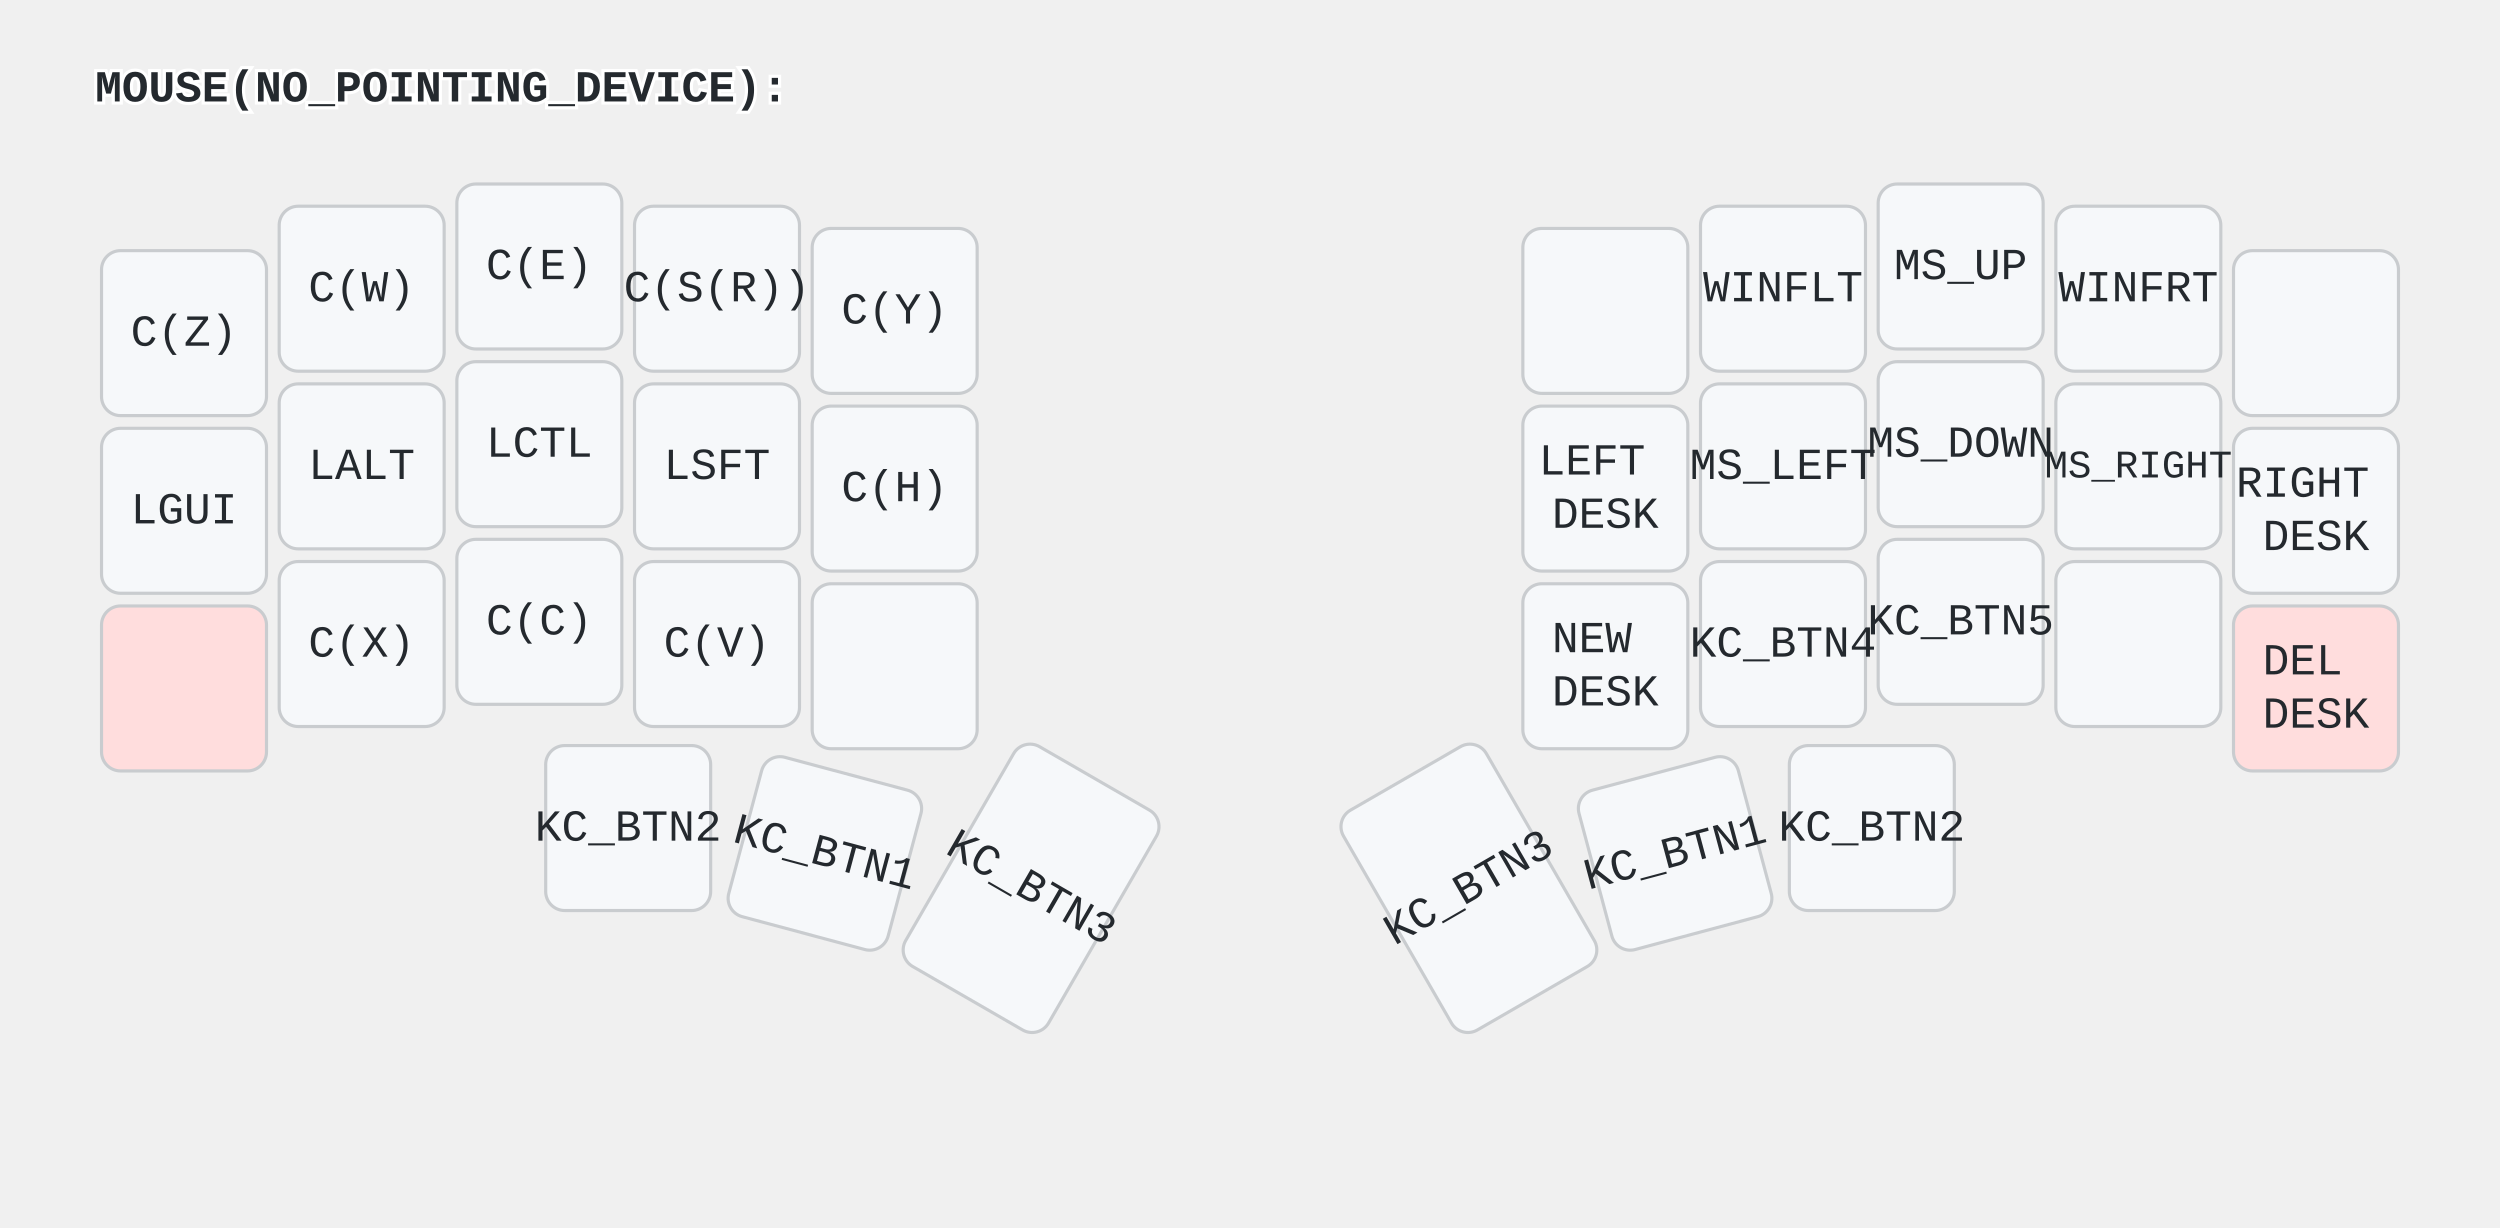
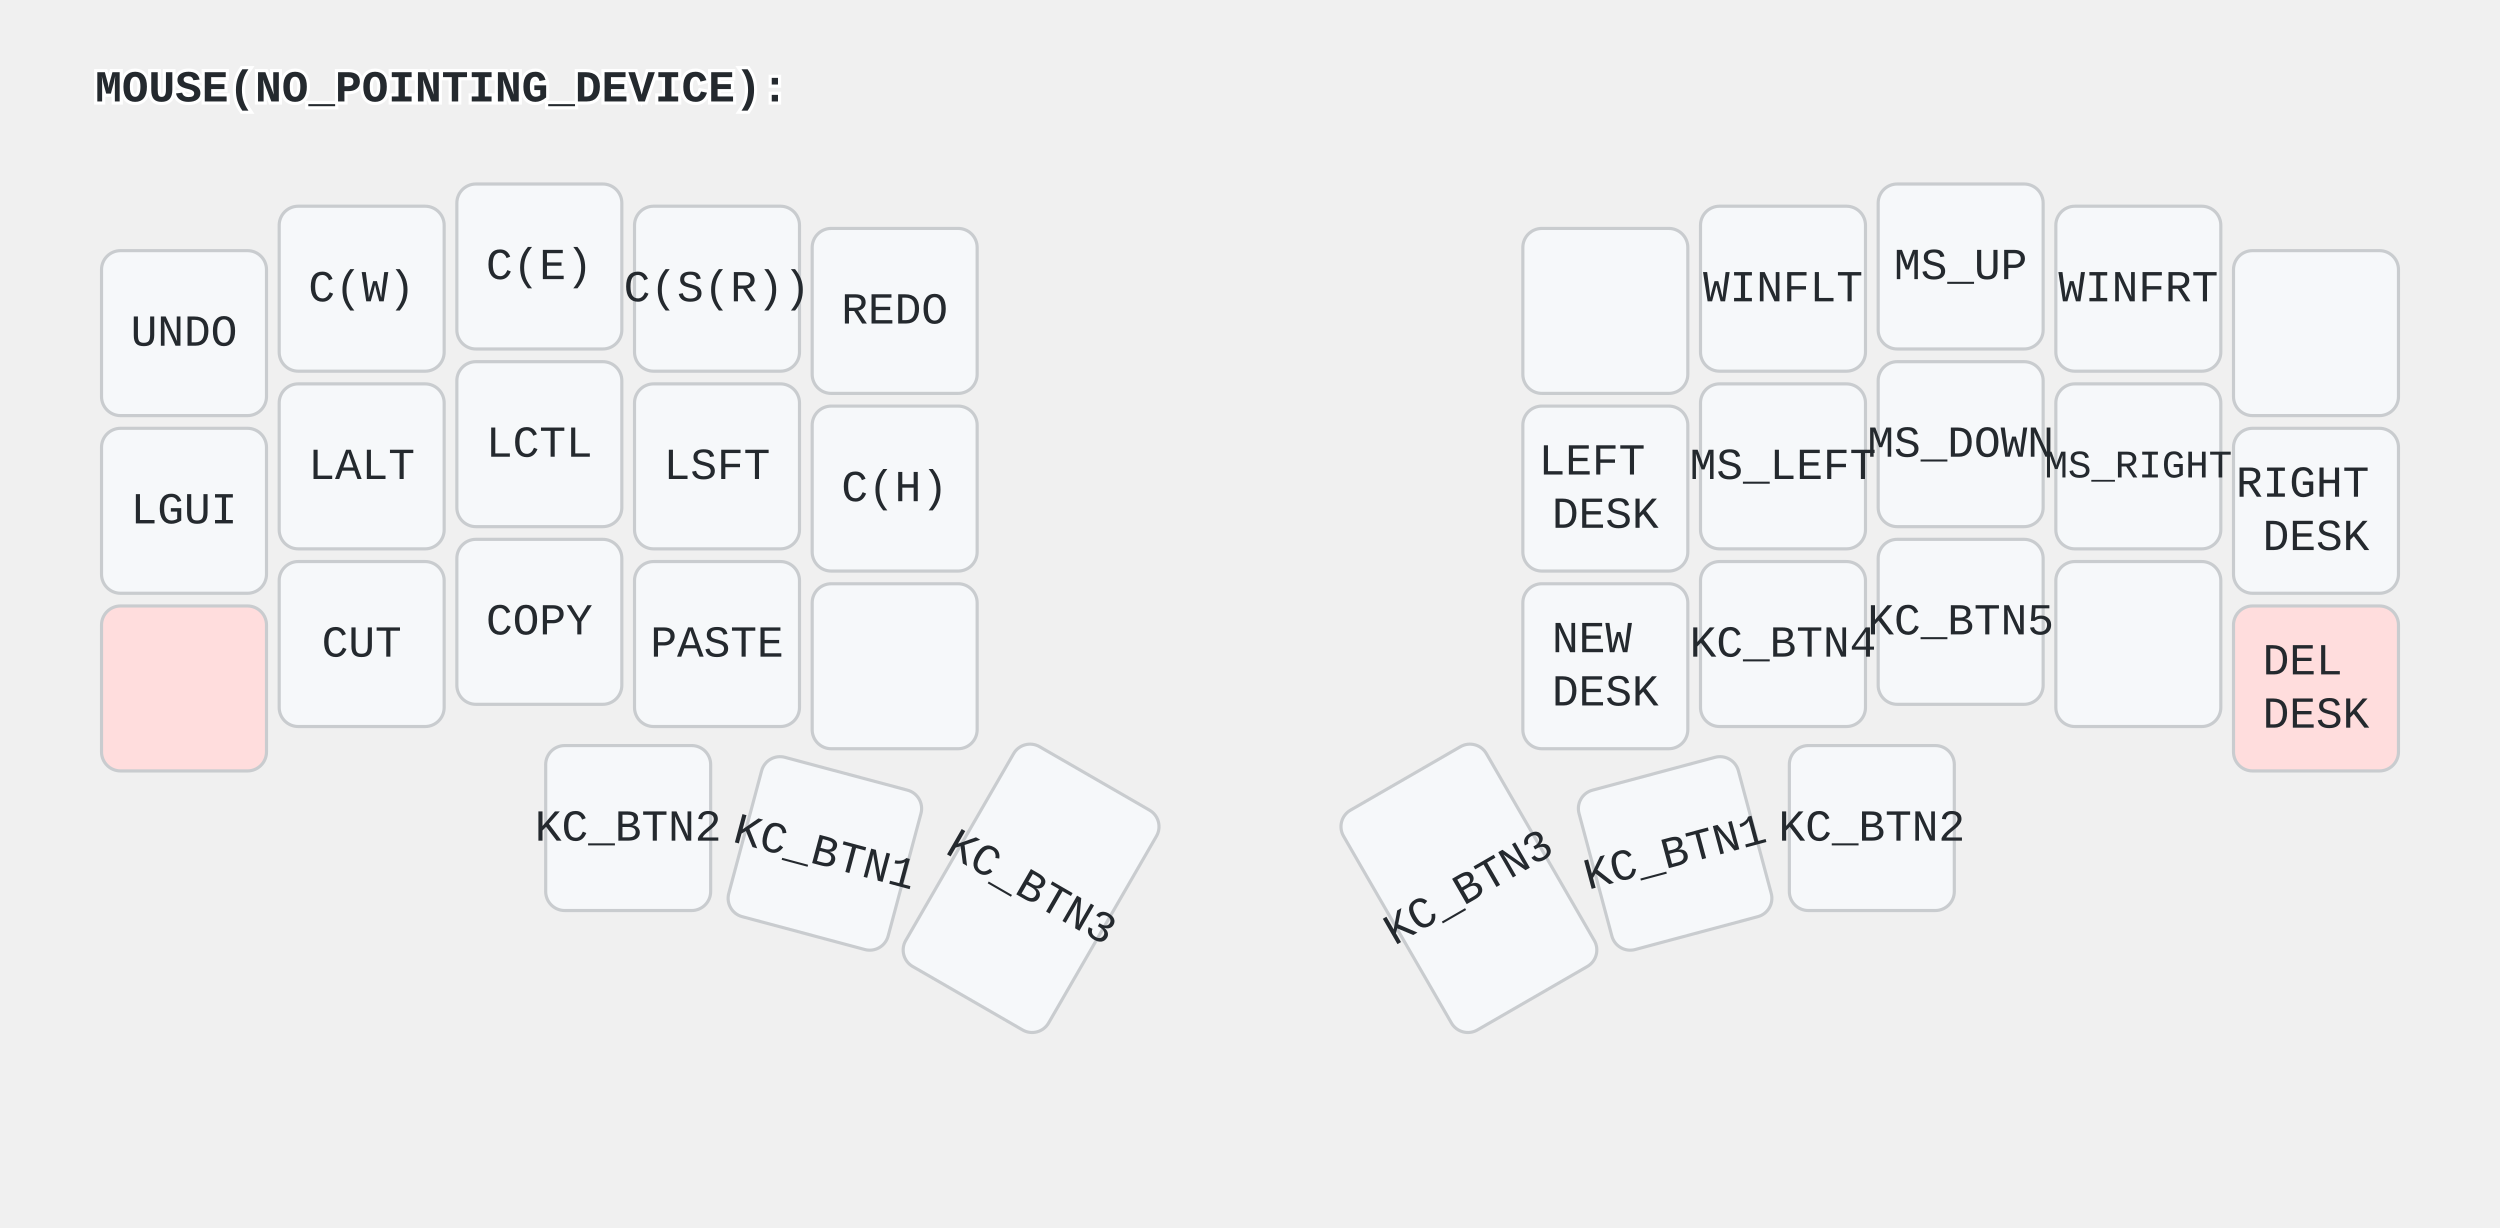
<svg xmlns="http://www.w3.org/2000/svg" width="788" height="387" viewBox="0 0 788 387" class="keymap">
  <style>/* inherit to force styles through use tags */
svg path {
    fill: inherit;
}

/* font and background color specifications */
svg.keymap {
    font-family: SFMono-Regular,Consolas,Liberation Mono,Menlo,monospace;
    font-size: 14px;
    font-kerning: normal;
    text-rendering: optimizeLegibility;
    fill: #24292e;
}

/* default key styling */
rect.key {
    fill: #f6f8fa;
}

rect.key, rect.combo {
    stroke: #c9cccf;
    stroke-width: 1;
}

/* default key side styling, only used is draw_key_sides is set */
rect.side {
    filter: brightness(90%);
}

/* color accent for combo boxes */
rect.combo, rect.combo-separate {
    fill: #cdf;
}

/* color accent for held keys */
rect.held, rect.combo.held {
    fill: #fdd;
}

/* color accent for ghost (optional) keys */
rect.ghost, rect.combo.ghost {
    stroke-dasharray: 4, 4;
    stroke-width: 2;
}

text {
    text-anchor: middle;
    dominant-baseline: middle;
}

/* styling for layer labels */
text.label {
    font-weight: bold;
    text-anchor: start;
    stroke: white;
    stroke-width: 2;
    paint-order: stroke;
}

/* styling for combo tap, and key hold/shifted label text */
text.combo, text.hold, text.shifted {
    font-size: 11px;
}

text.hold {
    text-anchor: middle;
    dominant-baseline: auto;
}

text.shifted {
    text-anchor: middle;
    dominant-baseline: hanging;
}

/* styling for hold/shifted label text in combo box */
text.combo.hold, text.combo.shifted {
    font-size: 8px;
}

/* lighter symbol for transparent keys */
text.trans {
    fill: #7b7e81;
}

/* styling for combo dendrons */
path.combo {
    stroke-width: 1;
    stroke: gray;
    fill: none;
}

/* Start Tabler Icons Cleanup */
/* cannot use height/width with glyphs */
.icon-tabler &gt; path {
    fill: inherit;
    stroke: inherit;
    stroke-width: 2;
}
/* hide tabler's default box */
.icon-tabler &gt; path[stroke="none"][fill="none"] {
    visibility: hidden;
}
/* End Tabler Icons Cleanup */
</style>
  <g transform="translate(30, 0)" class="layer-MOUSE(NO_POINTING_DEVICE)">
    <text x="0" y="28" class="label">MOUSE(NO_POINTING_DEVICE):</text>
    <g transform="translate(0, 56)">
      <g transform="translate(28, 49)" class="key keypos-0">
        <rect rx="6" ry="6" x="-26" y="-26" width="52" height="52" class="key" />
-         <text x="0" y="0" class="key tap">C(Z)</text>
+         <text x="0" y="0" class="key tap">UNDO</text>
      </g>
      <g transform="translate(84, 35)" class="key keypos-1">
        <rect rx="6" ry="6" x="-26" y="-26" width="52" height="52" class="key" />
        <text x="0" y="0" class="key tap">C(W)</text>
      </g>
      <g transform="translate(140, 28)" class="key keypos-2">
        <rect rx="6" ry="6" x="-26" y="-26" width="52" height="52" class="key" />
        <text x="0" y="0" class="key tap">C(E)</text>
      </g>
      <g transform="translate(196, 35)" class="key keypos-3">
        <rect rx="6" ry="6" x="-26" y="-26" width="52" height="52" class="key" />
        <text x="0" y="0" class="key tap">C(S(R))</text>
      </g>
      <g transform="translate(252, 42)" class="key keypos-4">
        <rect rx="6" ry="6" x="-26" y="-26" width="52" height="52" class="key" />
-         <text x="0" y="0" class="key tap">C(Y)</text>
+         <text x="0" y="0" class="key tap">REDO</text>
      </g>
      <g transform="translate(476, 42)" class="key keypos-5">
        <rect rx="6" ry="6" x="-26" y="-26" width="52" height="52" class="key" />
      </g>
      <g transform="translate(532, 35)" class="key keypos-6">
        <rect rx="6" ry="6" x="-26" y="-26" width="52" height="52" class="key" />
        <text x="0" y="0" class="key tap">WINFLT</text>
      </g>
      <g transform="translate(588, 28)" class="key keypos-7">
        <rect rx="6" ry="6" x="-26" y="-26" width="52" height="52" class="key" />
        <text x="0" y="0" class="key tap">MS_UP</text>
      </g>
      <g transform="translate(644, 35)" class="key keypos-8">
        <rect rx="6" ry="6" x="-26" y="-26" width="52" height="52" class="key" />
        <text x="0" y="0" class="key tap">WINFRT</text>
      </g>
      <g transform="translate(700, 49)" class="key keypos-9">
        <rect rx="6" ry="6" x="-26" y="-26" width="52" height="52" class="key" />
      </g>
      <g transform="translate(28, 105)" class="key keypos-10">
        <rect rx="6" ry="6" x="-26" y="-26" width="52" height="52" class="key" />
        <text x="0" y="0" class="key tap">LGUI</text>
      </g>
      <g transform="translate(84, 91)" class="key keypos-11">
        <rect rx="6" ry="6" x="-26" y="-26" width="52" height="52" class="key" />
        <text x="0" y="0" class="key tap">LALT</text>
      </g>
      <g transform="translate(140, 84)" class="key keypos-12">
        <rect rx="6" ry="6" x="-26" y="-26" width="52" height="52" class="key" />
        <text x="0" y="0" class="key tap">LCTL</text>
      </g>
      <g transform="translate(196, 91)" class="key keypos-13">
        <rect rx="6" ry="6" x="-26" y="-26" width="52" height="52" class="key" />
        <text x="0" y="0" class="key tap">LSFT</text>
      </g>
      <g transform="translate(252, 98)" class="key keypos-14">
        <rect rx="6" ry="6" x="-26" y="-26" width="52" height="52" class="key" />
        <text x="0" y="0" class="key tap">C(H)</text>
      </g>
      <g transform="translate(476, 98)" class="key keypos-15">
        <rect rx="6" ry="6" x="-26" y="-26" width="52" height="52" class="key" />
        <text x="0" y="0" class="key tap">
          <tspan x="0" dy="-0.6em">LEFT</tspan>
          <tspan x="0" dy="1.2em">DESK</tspan>
        </text>
      </g>
      <g transform="translate(532, 91)" class="key keypos-16">
        <rect rx="6" ry="6" x="-26" y="-26" width="52" height="52" class="key" />
        <text x="0" y="0" class="key tap">MS_LEFT</text>
      </g>
      <g transform="translate(588, 84)" class="key keypos-17">
        <rect rx="6" ry="6" x="-26" y="-26" width="52" height="52" class="key" />
        <text x="0" y="0" class="key tap">MS_DOWN</text>
      </g>
      <g transform="translate(644, 91)" class="key keypos-18">
        <rect rx="6" ry="6" x="-26" y="-26" width="52" height="52" class="key" />
        <text x="0" y="0" class="key tap">
          <tspan style="font-size: 88%">MS_RIGHT</tspan>
        </text>
      </g>
      <g transform="translate(700, 105)" class="key keypos-19">
        <rect rx="6" ry="6" x="-26" y="-26" width="52" height="52" class="key" />
        <text x="0" y="0" class="key tap">
          <tspan x="0" dy="-0.6em">RIGHT</tspan>
          <tspan x="0" dy="1.2em">DESK</tspan>
        </text>
      </g>
      <g transform="translate(28, 161)" class="key held keypos-20">
        <rect rx="6" ry="6" x="-26" y="-26" width="52" height="52" class="key held" />
      </g>
      <g transform="translate(84, 147)" class="key keypos-21">
        <rect rx="6" ry="6" x="-26" y="-26" width="52" height="52" class="key" />
-         <text x="0" y="0" class="key tap">C(X)</text>
+         <text x="0" y="0" class="key tap">CUT</text>
      </g>
      <g transform="translate(140, 140)" class="key keypos-22">
        <rect rx="6" ry="6" x="-26" y="-26" width="52" height="52" class="key" />
-         <text x="0" y="0" class="key tap">C(C)</text>
+         <text x="0" y="0" class="key tap">COPY</text>
      </g>
      <g transform="translate(196, 147)" class="key keypos-23">
        <rect rx="6" ry="6" x="-26" y="-26" width="52" height="52" class="key" />
-         <text x="0" y="0" class="key tap">C(V)</text>
+         <text x="0" y="0" class="key tap">PASTE</text>
      </g>
      <g transform="translate(252, 154)" class="key keypos-24">
        <rect rx="6" ry="6" x="-26" y="-26" width="52" height="52" class="key" />
      </g>
      <g transform="translate(476, 154)" class="key keypos-25">
        <rect rx="6" ry="6" x="-26" y="-26" width="52" height="52" class="key" />
        <text x="0" y="0" class="key tap">
          <tspan x="0" dy="-0.6em">NEW</tspan>
          <tspan x="0" dy="1.2em">DESK</tspan>
        </text>
      </g>
      <g transform="translate(532, 147)" class="key keypos-26">
        <rect rx="6" ry="6" x="-26" y="-26" width="52" height="52" class="key" />
        <text x="0" y="0" class="key tap">KC_BTN4</text>
      </g>
      <g transform="translate(588, 140)" class="key keypos-27">
        <rect rx="6" ry="6" x="-26" y="-26" width="52" height="52" class="key" />
        <text x="0" y="0" class="key tap">KC_BTN5</text>
      </g>
      <g transform="translate(644, 147)" class="key keypos-28">
        <rect rx="6" ry="6" x="-26" y="-26" width="52" height="52" class="key" />
      </g>
      <g transform="translate(700, 161)" class="key held keypos-29">
        <rect rx="6" ry="6" x="-26" y="-26" width="52" height="52" class="key held" />
        <text x="0" y="0" class="key held tap">
          <tspan x="0" dy="-0.6em">DEL</tspan>
          <tspan x="0" dy="1.2em">DESK</tspan>
        </text>
      </g>
      <g transform="translate(168, 205)" class="key keypos-30">
        <rect rx="6" ry="6" x="-26" y="-26" width="52" height="52" class="key" />
        <text x="0" y="0" class="key tap">KC_BTN2</text>
      </g>
      <g transform="translate(230, 213) rotate(15.0)" class="key keypos-31">
        <rect rx="6" ry="6" x="-26" y="-26" width="52" height="52" class="key" />
        <text x="0" y="0" class="key tap">KC_BTN1</text>
      </g>
      <g transform="translate(295, 224) rotate(30.0)" class="key keypos-32">
        <rect rx="6" ry="6" x="-26" y="-40" width="52" height="80" class="key" />
        <text x="0" y="0" class="key tap">KC_BTN3</text>
      </g>
      <g transform="translate(433, 224) rotate(-30.0)" class="key keypos-33">
        <rect rx="6" ry="6" x="-26" y="-40" width="52" height="80" class="key" />
        <text x="0" y="0" class="key tap">KC_BTN3</text>
      </g>
      <g transform="translate(498, 213) rotate(-15.0)" class="key keypos-34">
        <rect rx="6" ry="6" x="-26" y="-26" width="52" height="52" class="key" />
        <text x="0" y="0" class="key tap">KC_BTN1</text>
      </g>
      <g transform="translate(560, 205)" class="key keypos-35">
        <rect rx="6" ry="6" x="-26" y="-26" width="52" height="52" class="key" />
        <text x="0" y="0" class="key tap">KC_BTN2</text>
      </g>
    </g>
  </g>
</svg>
